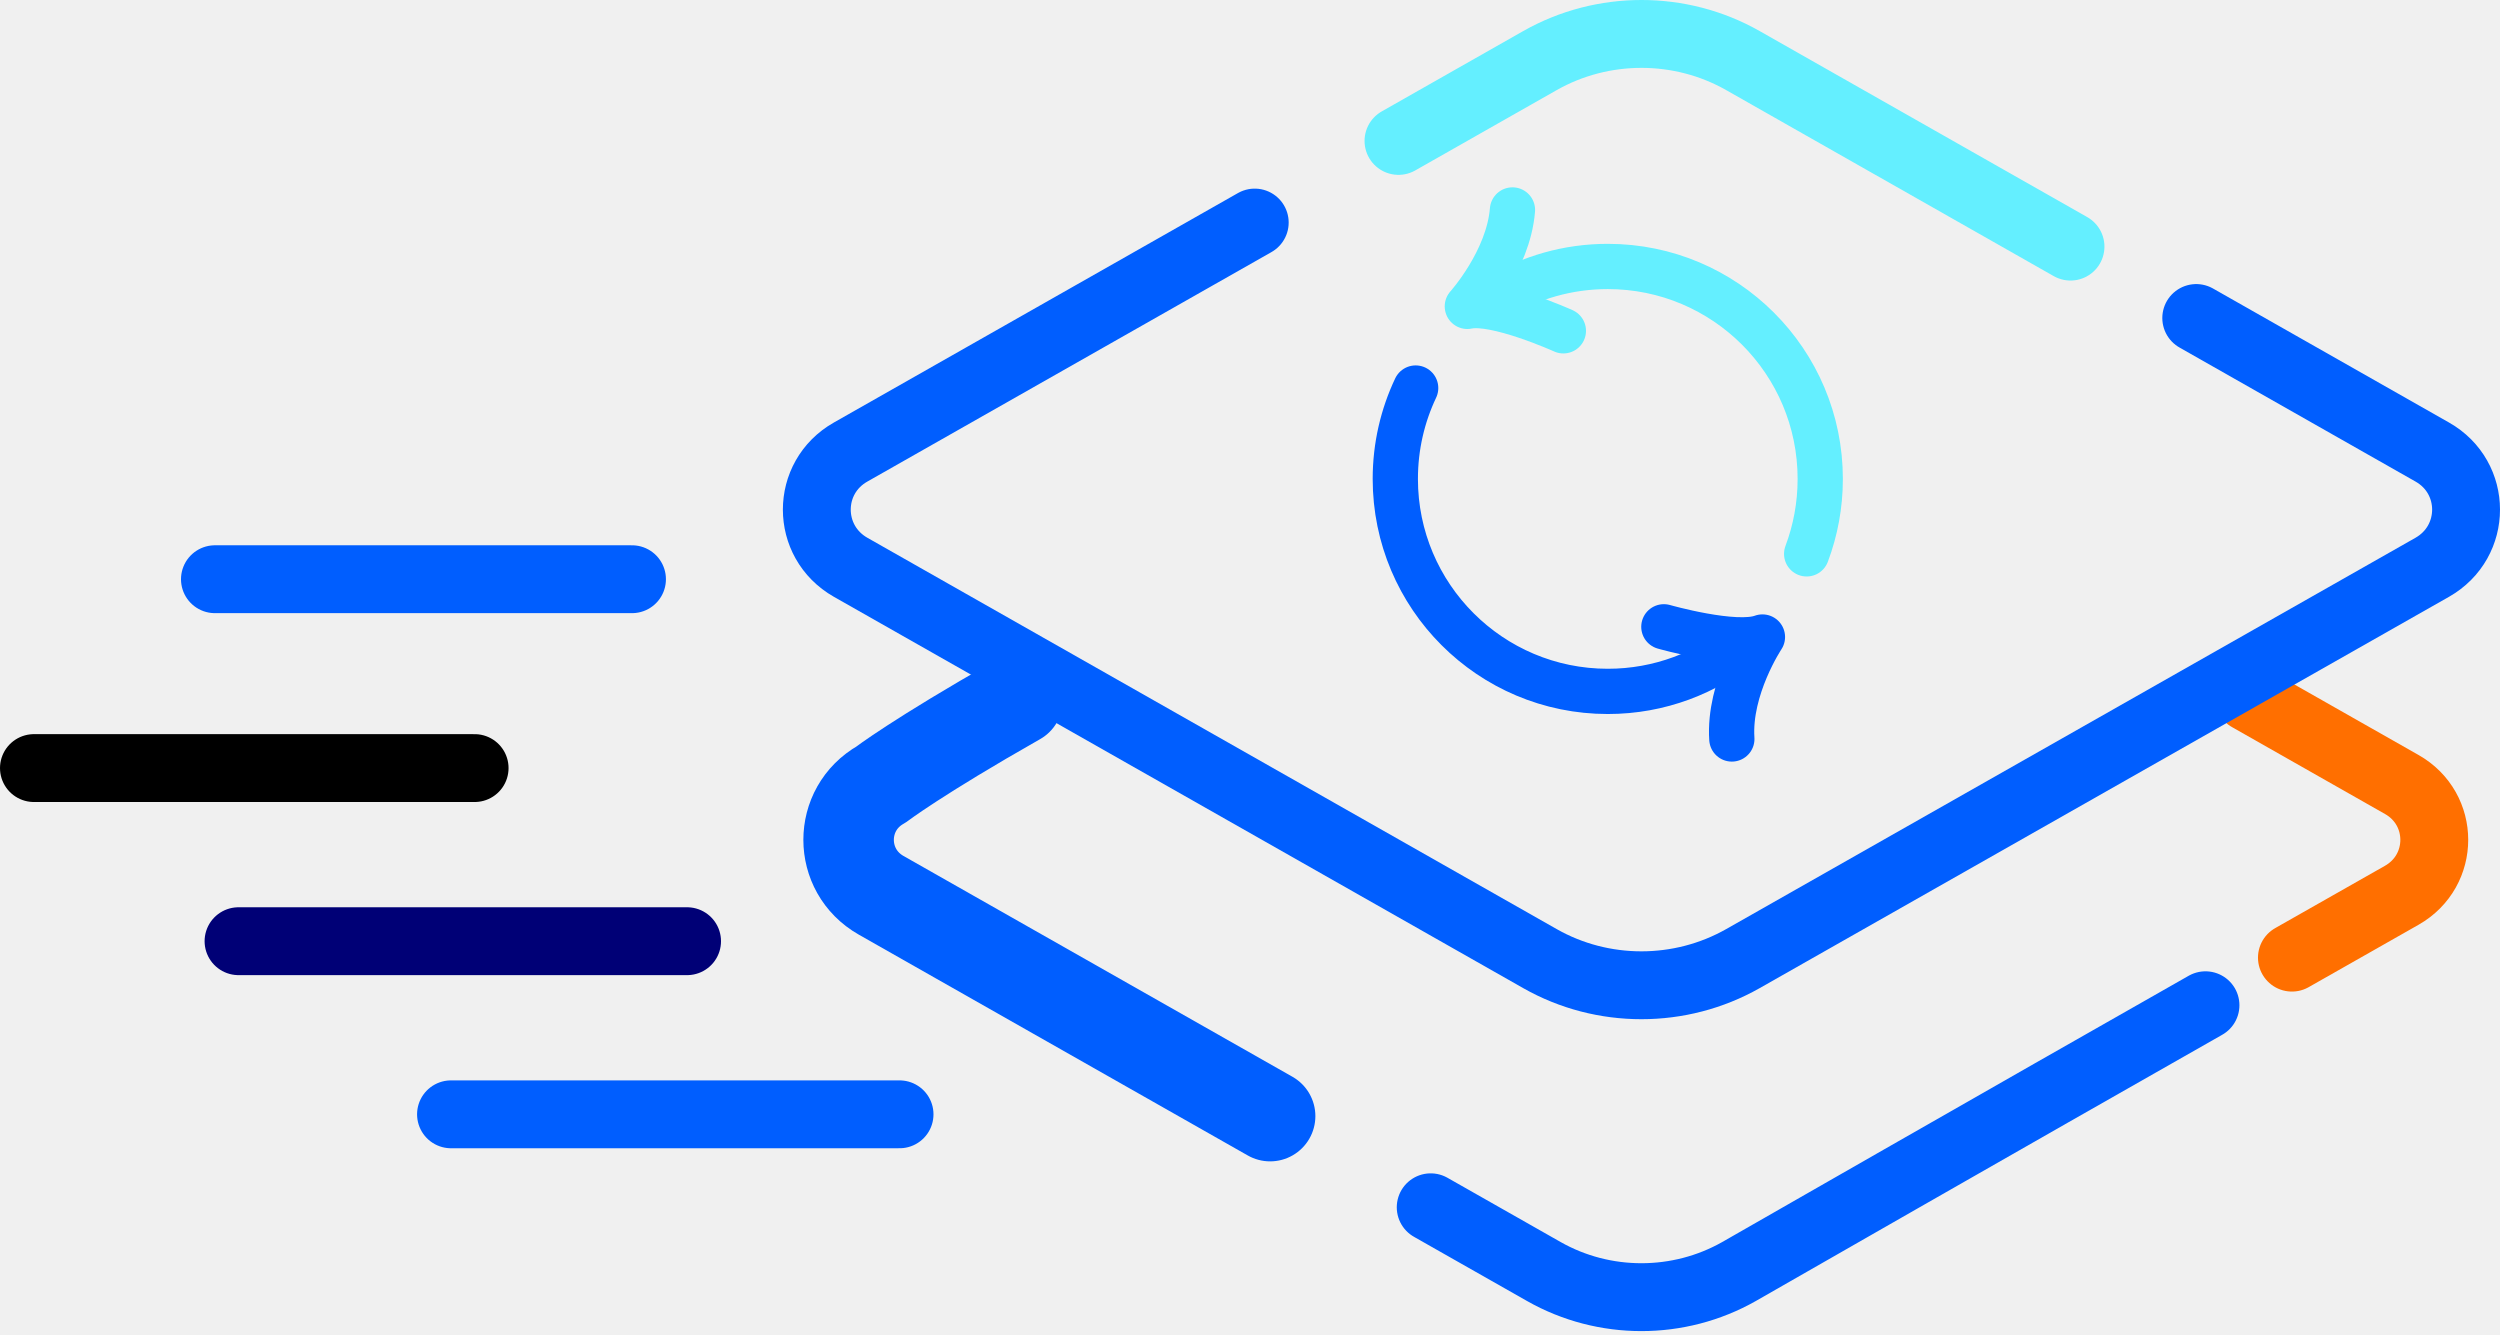
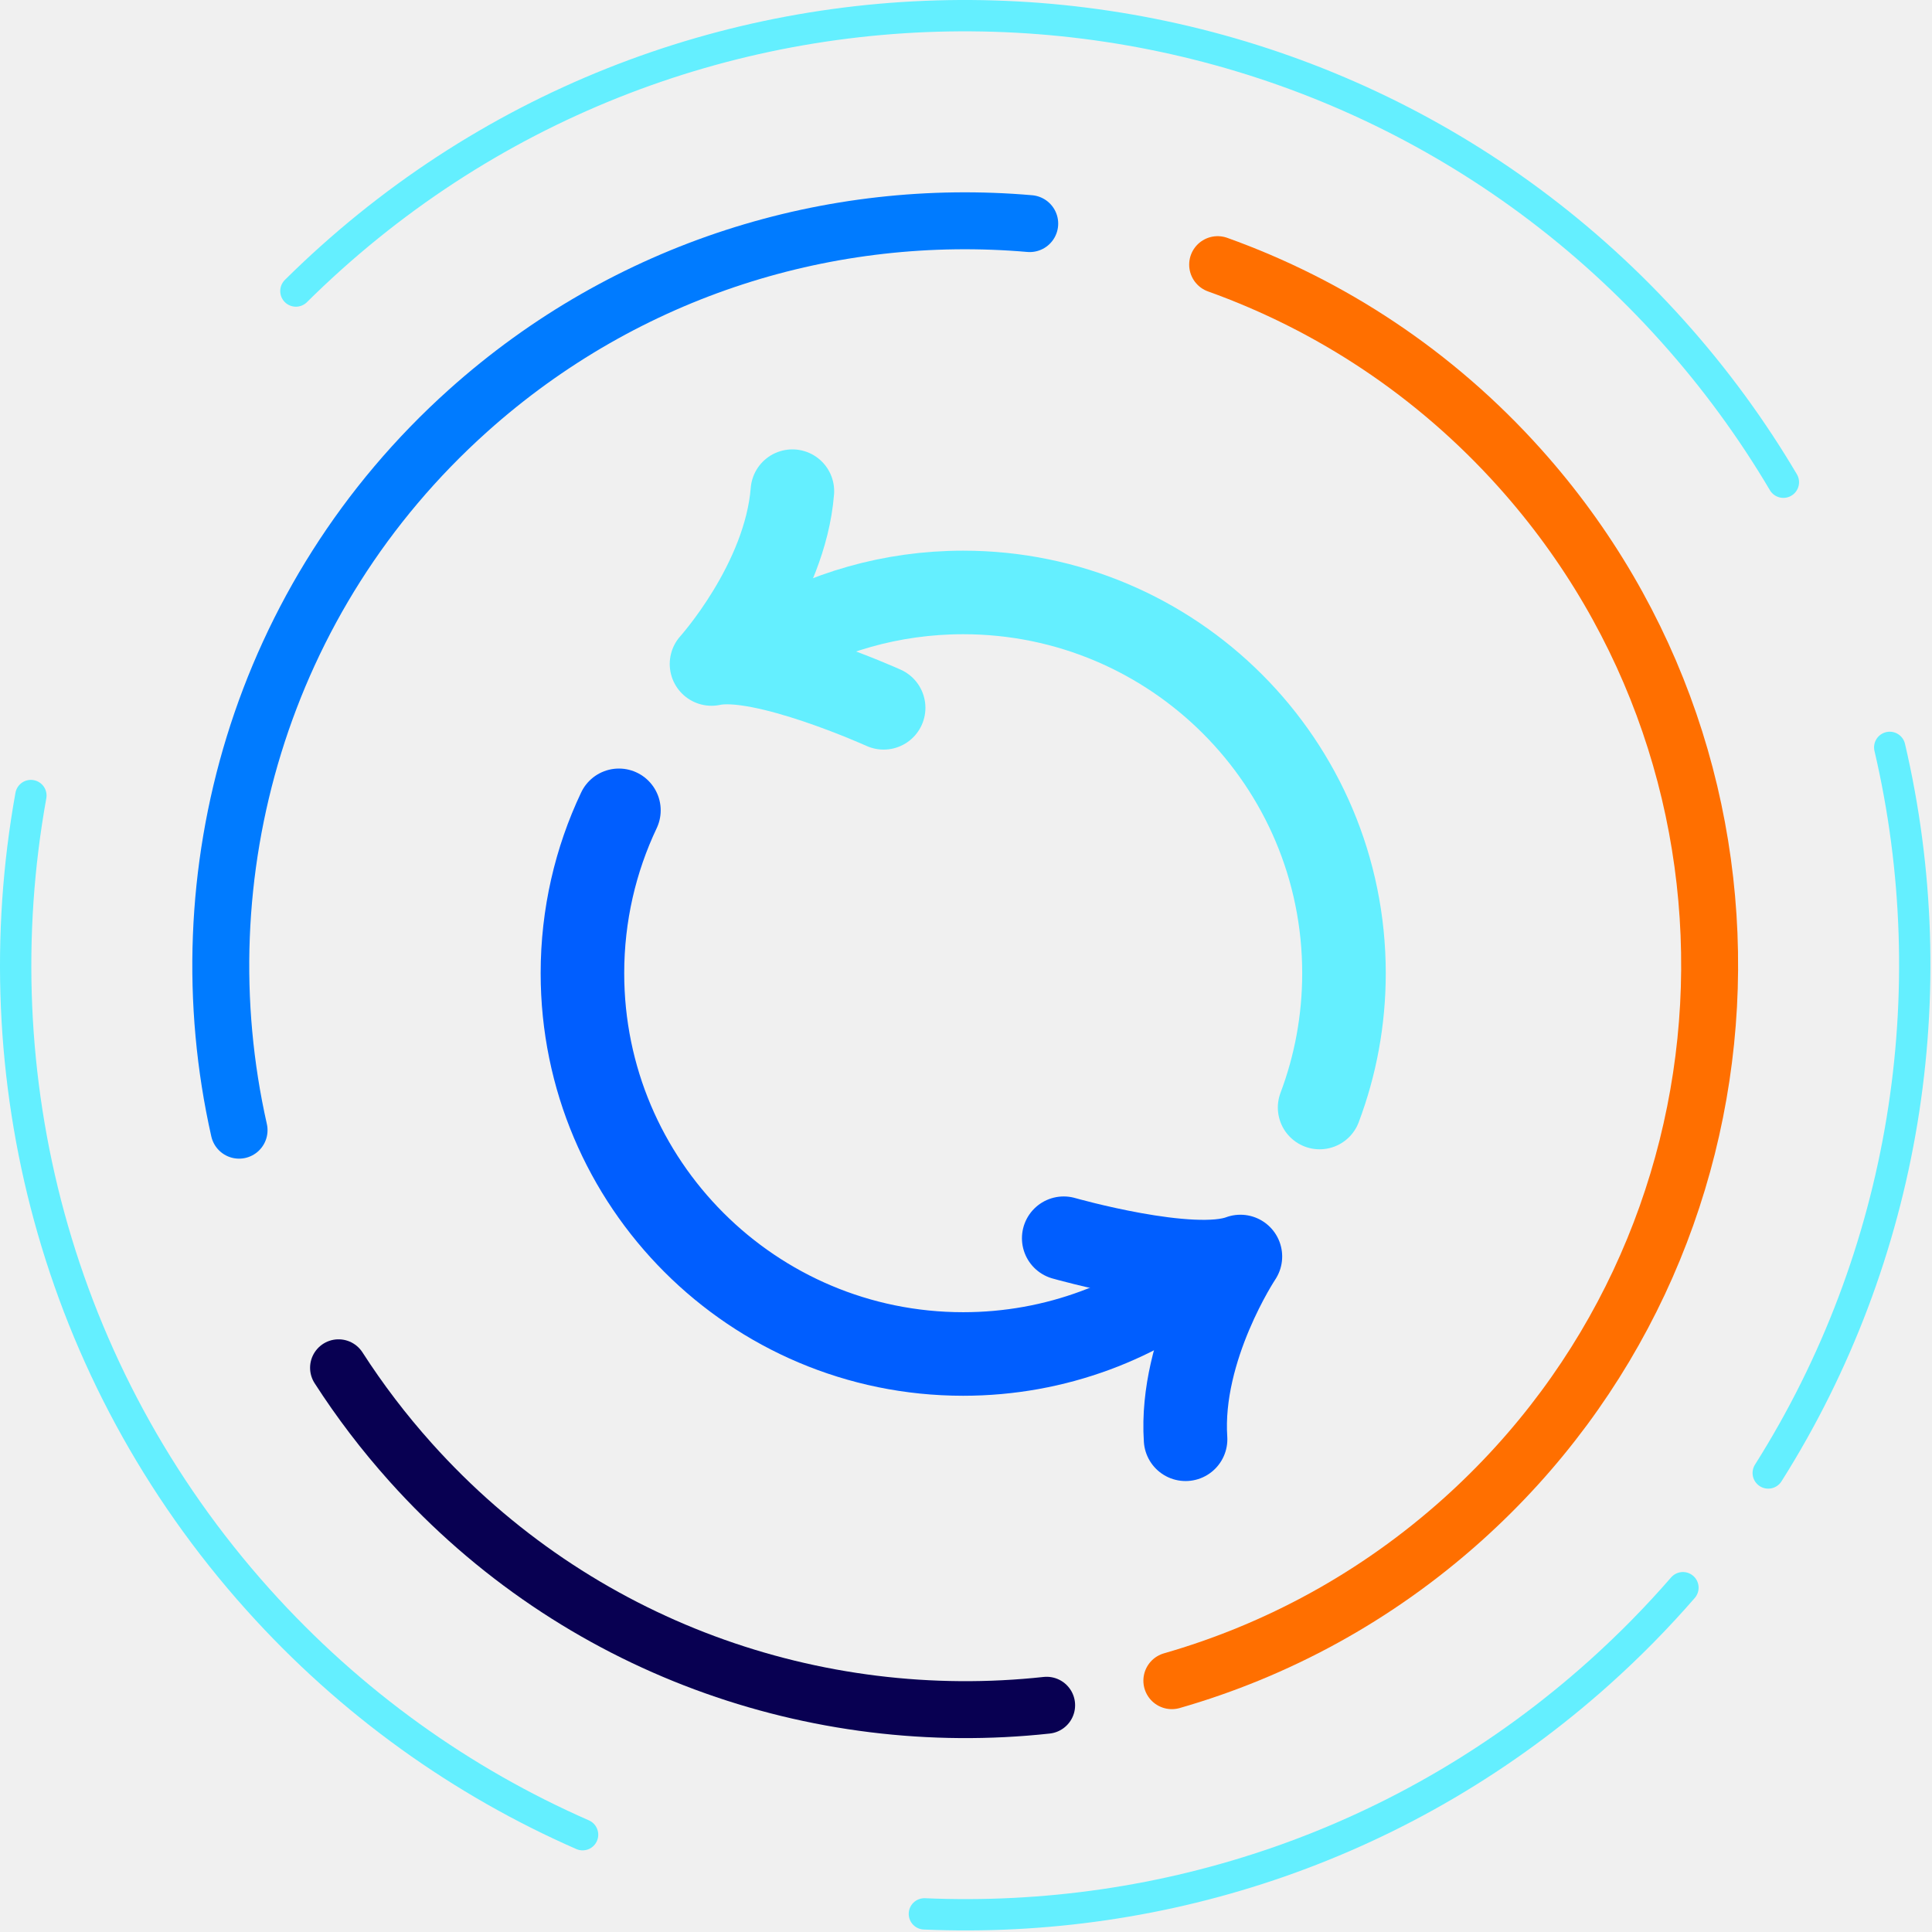
- <svg xmlns="http://www.w3.org/2000/svg" width="221px" height="118px" viewBox="0 0 221 118" version="1.1">
+ <svg xmlns="http://www.w3.org/2000/svg" width="165px" height="165px" viewBox="0 0 165 165" version="1.1">
  <defs />
-   <g id="Desktop" stroke="none" stroke-width="1" fill="none" fill-rule="evenodd">
-     <g id="2-Services" transform="translate(-926, -1627)">
-       <g id="Delivery-icon" transform="translate(929, 1630)">
-         <path d="M123.474,103.724 C129.434,107.108 133.475,109.402 133.475,109.402 C138.796,112.425 145.401,112.425 150.731,109.402 C150.731,109.402 174.9,95.552 191.965,85.864" id="Stroke-1" stroke="#005EFF" stroke-width="6" stroke-linecap="round" stroke-linejoin="round" />
-         <path d="M199.606,81.655 C205.406,78.362 209.315,76.143 209.315,76.143 C213.148,73.962 213.148,68.519 209.315,66.348 C209.315,66.348 203.627,63.117 195.793,58.669" id="Stroke-3" stroke="#FF6F00" stroke-width="6" stroke-linecap="round" stroke-linejoin="round" />
-         <path d="M86.965,58.864 C78.094,63.902 74.891,66.348 74.891,66.348 C71.059,68.519 71.059,73.962 74.891,76.143 C74.891,76.143 93.149,86.508 109.279,95.665" id="Stroke-5" stroke="#005EFF" stroke-width="8" stroke-linecap="round" stroke-linejoin="round" />
-         <path d="M107.919,16.674 C91.152,26.195 72.196,36.96 72.196,36.96 C68.21,39.218 68.21,44.88 72.196,47.148 L133.13,81.74 C138.664,84.884 145.533,84.884 151.077,81.74 L212.011,47.148 C215.997,44.88 215.997,39.218 212.011,36.96 C212.011,36.96 202.585,31.607 191.148,25.112" id="Stroke-7" stroke="#005EFF" stroke-width="6" stroke-linecap="round" stroke-linejoin="round" />
-         <path d="M180.033,18.801 C165.32,10.446 151.076,2.357 151.076,2.357 C145.543,-0.786 138.674,-0.786 133.13,2.357 C133.13,2.357 127.957,5.295 120.626,9.458" id="Stroke-9" stroke="#64EFFF" stroke-width="6" stroke-linecap="round" stroke-linejoin="round" />
-         <path d="M16,48.203 L52.868,48.203" id="Stroke-11" stroke="#005EFF" stroke-width="6" stroke-linecap="round" />
-         <path d="M-0,64.898 L38.956,64.898" id="Stroke-13" stroke="#000000" stroke-width="6" stroke-linecap="round" />
-         <g id="Group-18" transform="translate(18, 79.669)">
-           <path d="M0.086,0.533 L39.737,0.533" id="Fill-15" fill="#FFFFFF" />
-           <path d="M0.086,0.533 L39.737,0.533" id="Stroke-17" stroke="#000076" stroke-width="6" stroke-linecap="round" stroke-linejoin="round" />
-         </g>
-         <g id="Group-22" transform="translate(36, 94.669)">
-           <path d="M0.869,0.837 L40.52,0.837" id="Fill-19" fill="#FFFFFF" />
-           <path d="M0.869,0.837 L40.52,0.837" id="Stroke-21" stroke="#005EFF" stroke-width="6" stroke-linecap="round" stroke-linejoin="round" />
-         </g>
-         <path d="M129.448,23.238 C132.275,21.535 135.587,20.555 139.127,20.555 C149.5,20.555 157.909,28.963 157.909,39.337 C157.909,41.669 157.484,43.901 156.708,45.962" id="Stroke-23" stroke="#64EFFF" stroke-width="4" stroke-linecap="round" stroke-linejoin="round" />
-         <path d="M151.147,53.769 C147.89,56.485 143.699,58.119 139.127,58.119 C128.754,58.119 120.345,49.709 120.345,39.336 C120.345,36.462 120.991,33.738 122.145,31.302" id="Stroke-25" stroke="#005EFF" stroke-width="4" stroke-linecap="round" stroke-linejoin="round" />
-         <path d="M144.085,52.409 C144.085,52.409 150.396,54.212 152.8,53.311 C152.8,53.311 149.795,57.818 150.095,62.326" id="Stroke-27" stroke="#005EFF" stroke-width="4" stroke-linecap="round" stroke-linejoin="round" />
-         <path d="M135.202,26.245 C135.202,26.245 129.221,23.543 126.712,24.084 C126.712,24.084 130.341,20.061 130.702,15.559" id="Stroke-29" stroke="#64EFFF" stroke-width="4" stroke-linecap="round" stroke-linejoin="round" />
+   <g id="Desktop" stroke="none" stroke-width="1" fill="none" fill-rule="evenodd" stroke-linecap="round" stroke-linejoin="round">
+     <g id="2-Services" transform="translate(-1099, -1899)">
+       <g id="Group-23" transform="translate(1100, 1900)">
+         <path d="M64.502,54.242 C69.397,51.293 75.13,49.597 81.26,49.597 C99.221,49.597 113.781,64.156 113.781,82.116 C113.781,86.154 113.044,90.019 111.7,93.586" id="Stroke-1" stroke="#64EFFF" stroke-width="7.136" />
+         <path d="M102.073,107.104 C96.433,111.806 89.177,114.635 81.26,114.635 C63.301,114.635 48.742,100.075 48.742,82.116 C48.742,77.138 49.859,72.422 51.858,68.205" id="Stroke-3" stroke="#005EFF" stroke-width="7.136" />
+         <path d="M89.846,104.749 C89.846,104.749 100.772,107.871 104.935,106.31 C104.935,106.31 99.732,114.114 100.252,121.919" id="Stroke-5" stroke="#005EFF" stroke-width="7.136" />
+         <path d="M74.466,59.45 C74.466,59.45 64.111,54.769 59.766,55.707 C59.766,55.707 66.05,48.744 66.673,40.947" id="Stroke-7" stroke="#64EFFF" stroke-width="7.136" />
+         <path d="M24.271,23.856 C25.24,22.895 26.238,21.954 27.265,21.033 C60.569,-8.836 111.965,-6.041 141.833,27.264 C145.476,31.325 148.632,35.656 151.307,40.183" id="Stroke-9" stroke="#64EFFF" stroke-width="2.676" />
+         <path d="M160.39,62.829 C165.292,83.793 161.736,106.245 150.014,124.798" id="Stroke-11" stroke="#64EFFF" stroke-width="2.676" />
+         <path d="M142.729,134.595 C140.534,137.122 138.158,139.541 135.603,141.833 C119.195,156.547 98.397,163.335 77.946,162.452" id="Stroke-13" stroke="#64EFFF" stroke-width="2.676" />
+         <path d="M48.755,155.69 C38.485,151.189 28.995,144.479 21.033,135.602 C3.665,116.236 -2.659,90.753 1.638,66.942" id="Stroke-15" stroke="#64EFFF" stroke-width="2.676" />
+         <path d="M19.418,95.522 C14.51,73.751 21.203,50.011 38.966,34.081 C52.572,21.878 70.029,16.63 86.943,18.096" id="Stroke-17" stroke="#007BFF" stroke-width="4.862" />
+         <path d="M102.991,21.601 C112.598,25.044 121.507,30.849 128.785,38.965 C152.202,65.075 150.011,105.368 123.901,128.785 C116.525,135.399 108.019,139.97 99.08,142.536" id="Stroke-19" stroke="#FF6F00" stroke-width="4.862" />
+         <path d="M88.387,144.635 C68.697,146.775 48.284,139.737 34.081,123.9 C31.777,121.332 29.722,118.627 27.913,115.814" id="Stroke-21" stroke="#080052" stroke-width="4.862" />
      </g>
    </g>
  </g>
</svg>
